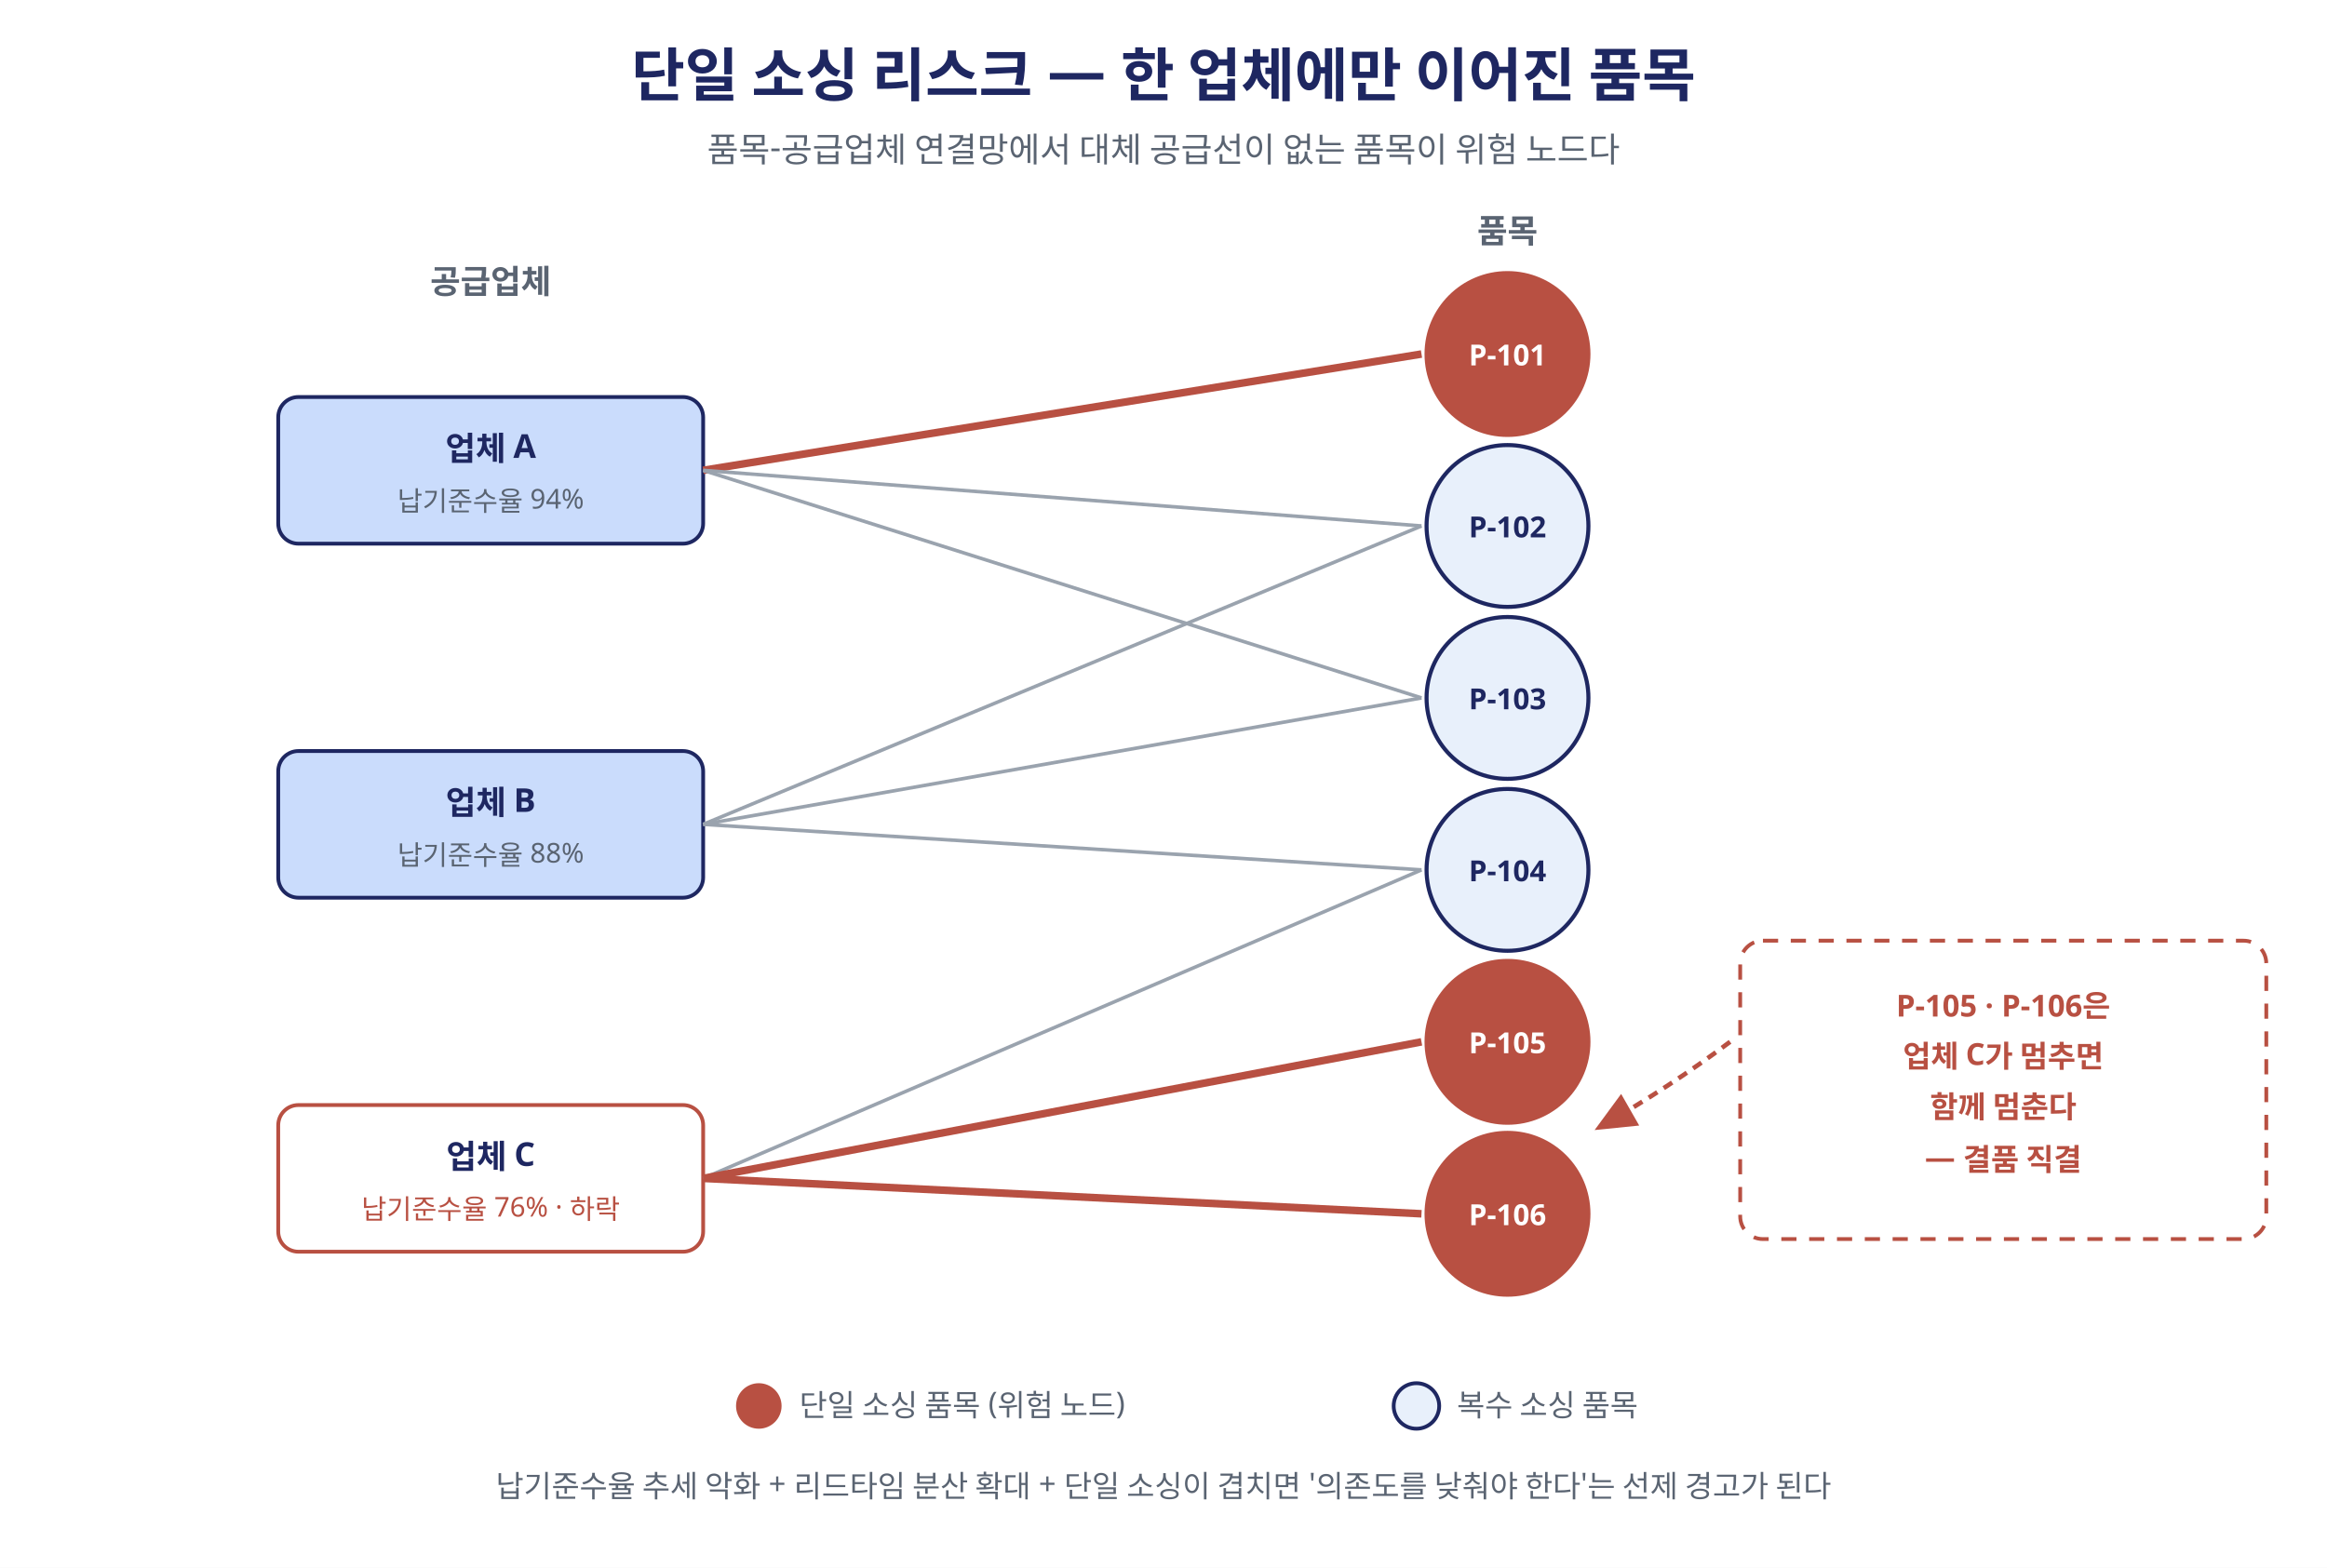
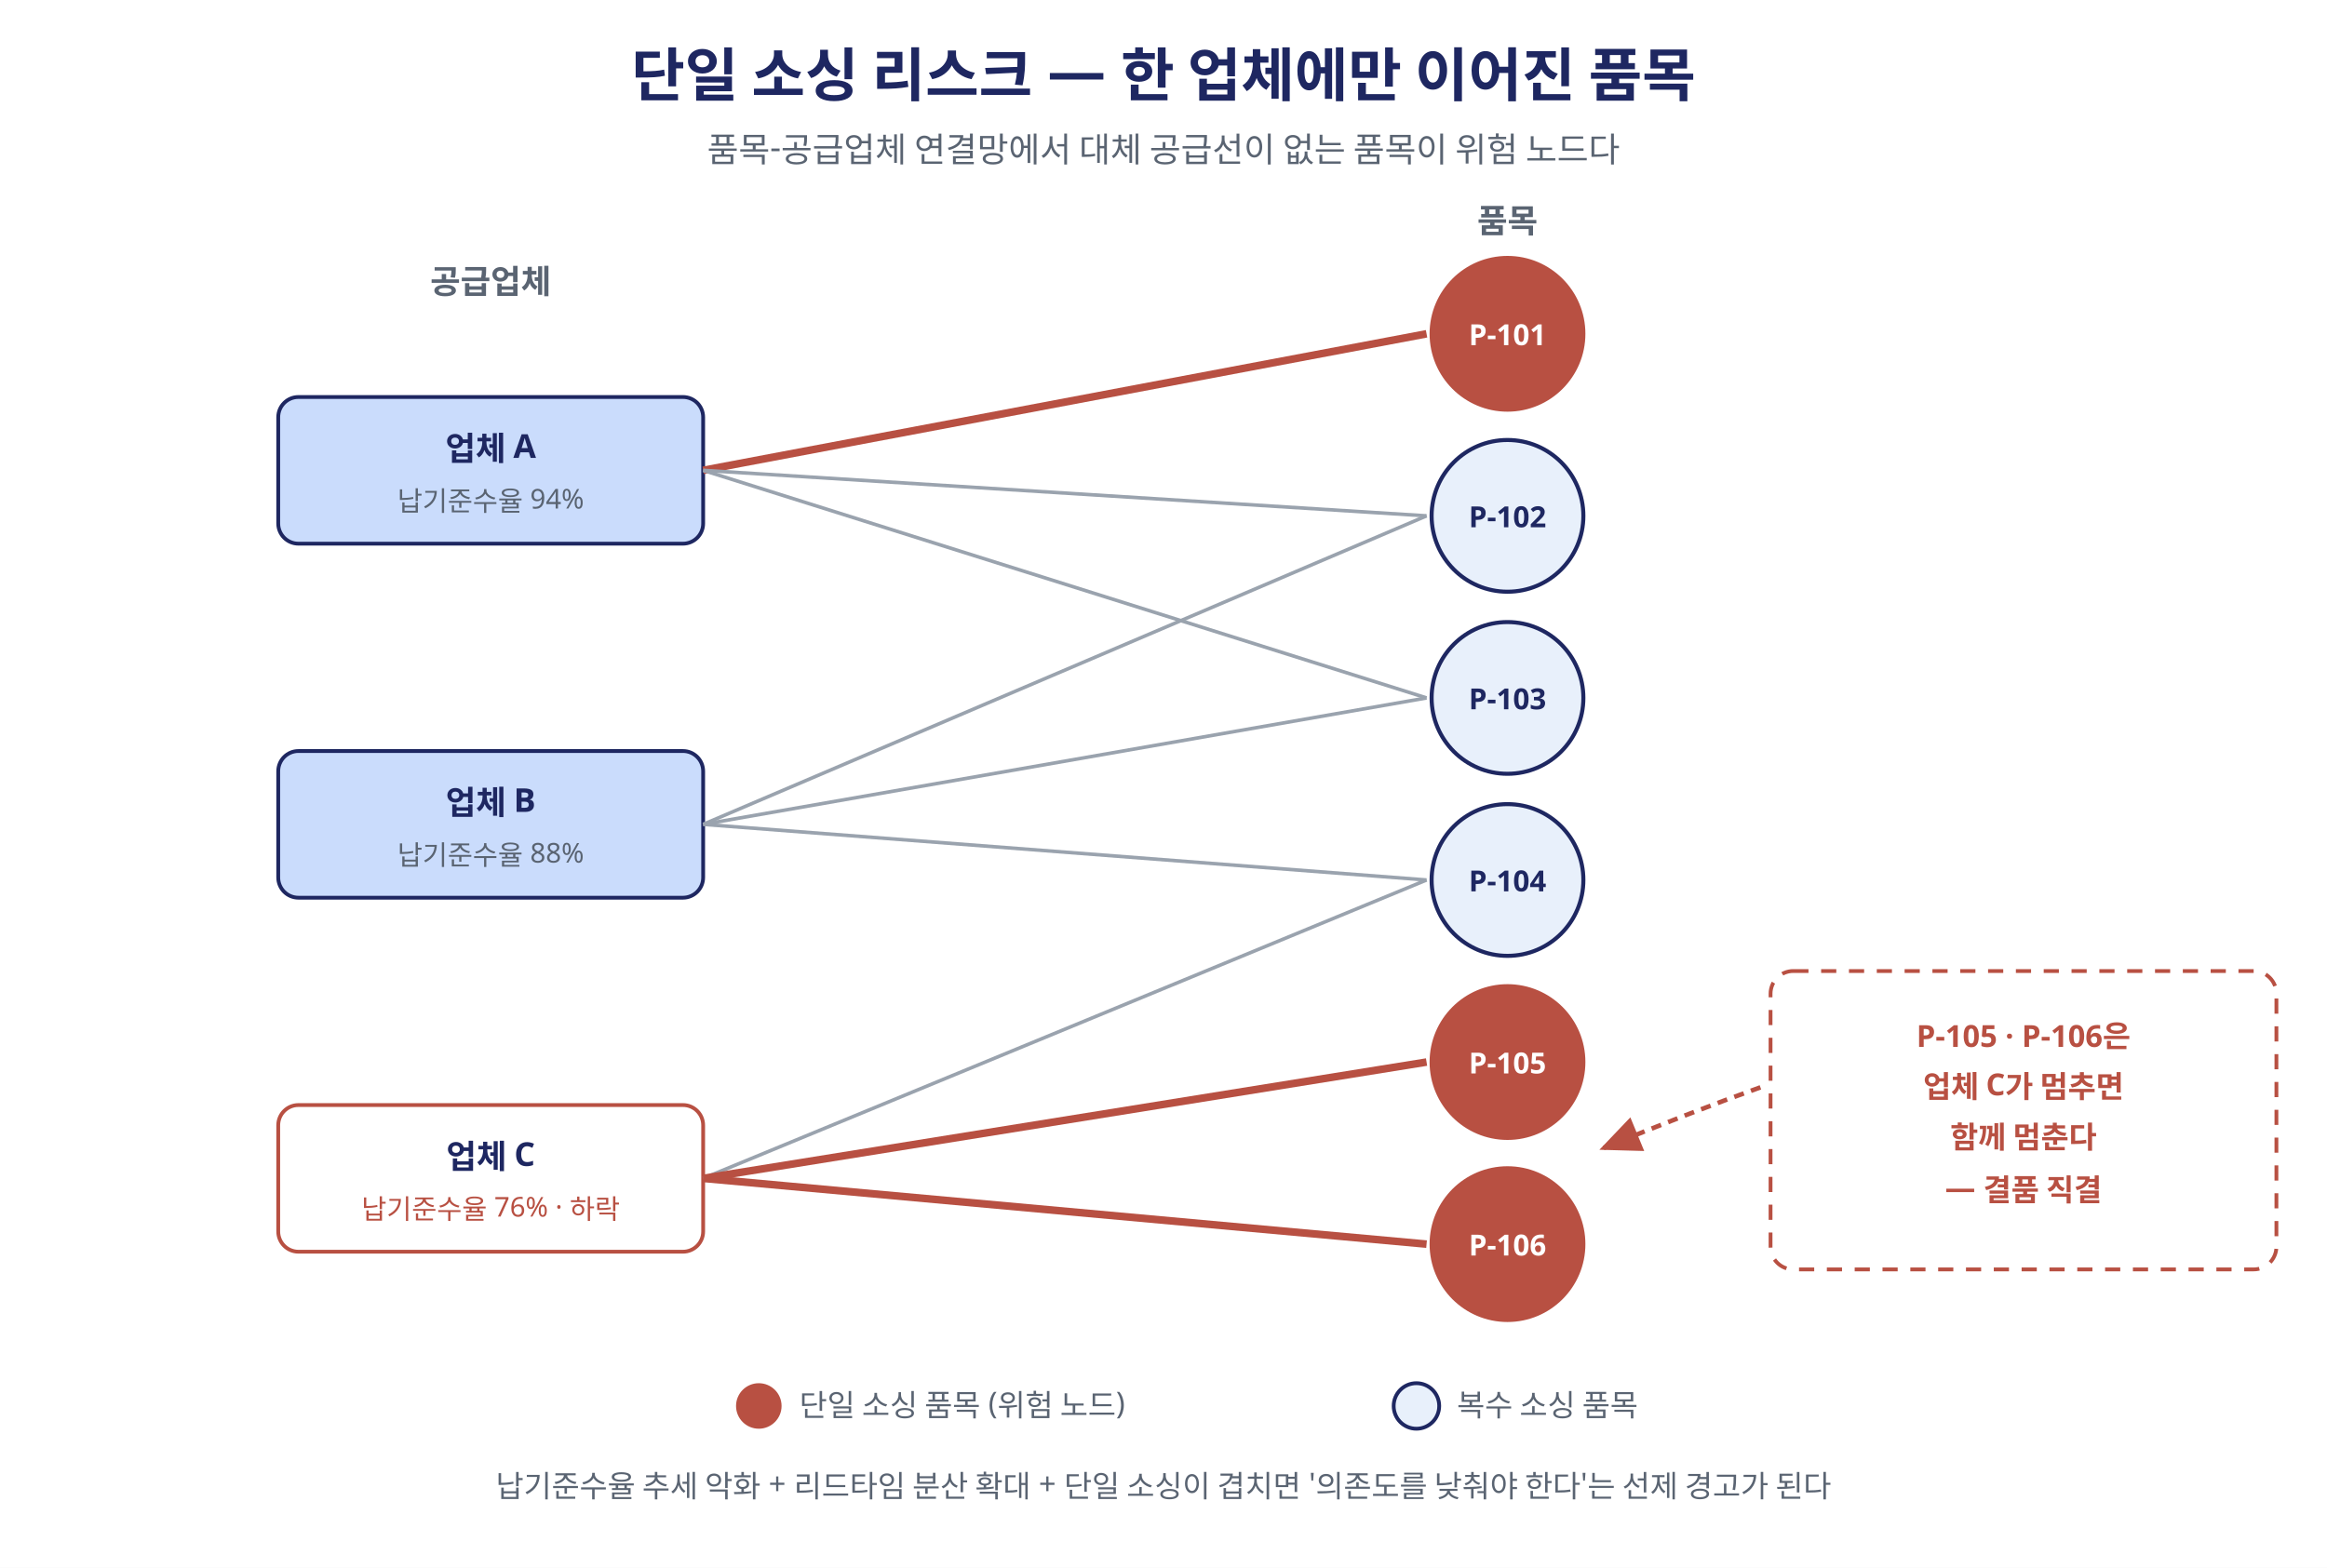
<svg xmlns="http://www.w3.org/2000/svg" width="920" height="620" viewBox="0 0 920 620">
  <rect width="920" height="620" fill="#FFFFFF" />
  <defs>
    <marker id="ah" markerWidth="10" markerHeight="8" refX="8" refY="4" orient="auto">
      <path d="M0,0 L9,4 L0,8 z" fill="#1E2761" />
    </marker>
    <marker id="ahT" markerWidth="10" markerHeight="8" refX="8" refY="4" orient="auto">
      <path d="M0,0 L9,4 L0,8 z" fill="#028090" />
    </marker>
    <marker id="ahA" markerWidth="10" markerHeight="8" refX="8" refY="4" orient="auto">
      <path d="M0,0 L9,4 L0,8 z" fill="#B85042" />
    </marker>
    <marker id="ahG" markerWidth="10" markerHeight="8" refX="8" refY="4" orient="auto">
      <path d="M0,0 L9,4 L0,8 z" fill="#5A6472" />
    </marker>
  </defs>
  <text x="460.0" y="38" font-family="NanumGothic" font-size="23" font-weight="bold" fill="#1E2761" text-anchor="middle">단일 소싱 리스크 — 한 업체에만 이어진 품목</text>
  <text x="460.0" y="64" font-family="NanumGothic" font-size="13.5" font-weight="normal" fill="#5A6472" text-anchor="middle">품목-공급업체 연결망에서 대체 공급선이 없는 품목이 위험 노드다</text>
  <text x="194.0" y="116" font-family="NanumGothic" font-size="13" font-weight="bold" fill="#5A6472" text-anchor="middle">공급업체</text>
  <rect x="110" y="157.0" width="168" height="58" rx="8" fill="#CADCFC" stroke="#1E2761" stroke-width="1.5" />
  <text x="194.0" y="182" font-family="NanumGothic" font-size="13" font-weight="bold" fill="#1E2761" text-anchor="middle">업체 A</text>
  <text x="194.0" y="202" font-family="NanumGothic" font-size="10.8" font-weight="normal" fill="#5A6472" text-anchor="middle">납기준수율 94%</text>
  <rect x="110" y="297.0" width="168" height="58" rx="8" fill="#CADCFC" stroke="#1E2761" stroke-width="1.5" />
  <text x="194.0" y="322" font-family="NanumGothic" font-size="13" font-weight="bold" fill="#1E2761" text-anchor="middle">업체 B</text>
  <text x="194.0" y="342" font-family="NanumGothic" font-size="10.8" font-weight="normal" fill="#5A6472" text-anchor="middle">납기준수율 88%</text>
  <rect x="110" y="437.0" width="168" height="58" rx="8" fill="#FFFFFF" stroke="#B85042" stroke-width="1.5" />
  <text x="194.0" y="462" font-family="NanumGothic" font-size="13" font-weight="bold" fill="#1E2761" text-anchor="middle">업체 C</text>
  <text x="194.0" y="482" font-family="NanumGothic" font-size="10.8" font-weight="normal" fill="#B85042" text-anchor="middle">납기준수율 76% · 하락</text>
-   <text x="596" y="96" font-family="NanumGothic" font-size="13" font-weight="bold" fill="#5A6472" text-anchor="middle">품목</text>
-   <line x1="278" y1="186" x2="562" y2="140" stroke="#B85042" stroke-width="3" />
-   <line x1="278" y1="186" x2="562" y2="208" stroke="#9AA3AE" stroke-width="1.4" />
-   <line x1="278" y1="186" x2="562" y2="276" stroke="#9AA3AE" stroke-width="1.4" />
-   <line x1="278" y1="326" x2="562" y2="208" stroke="#9AA3AE" stroke-width="1.4" />
-   <line x1="278" y1="326" x2="562" y2="276" stroke="#9AA3AE" stroke-width="1.4" />
-   <line x1="278" y1="326" x2="562" y2="344" stroke="#9AA3AE" stroke-width="1.4" />
-   <line x1="278" y1="466" x2="562" y2="344" stroke="#9AA3AE" stroke-width="1.4" />
-   <line x1="278" y1="466" x2="562" y2="412" stroke="#B85042" stroke-width="3" />
-   <line x1="278" y1="466" x2="562" y2="480" stroke="#B85042" stroke-width="3" />
-   <circle cx="596" cy="140" r="32" fill="#B85042" stroke="#B85042" stroke-width="1.6" />
-   <text x="596" y="144.5" font-family="NanumGothic" font-size="11.5" font-weight="bold" fill="#FFFFFF" text-anchor="middle">P-101</text>
-   <circle cx="596" cy="208" r="32" fill="#E8F0FB" stroke="#1E2761" stroke-width="1.6" />
-   <text x="596" y="212.5" font-family="NanumGothic" font-size="11.5" font-weight="bold" fill="#1E2761" text-anchor="middle">P-102</text>
-   <circle cx="596" cy="276" r="32" fill="#E8F0FB" stroke="#1E2761" stroke-width="1.6" />
+   <text x="596" y="92" font-family="NanumGothic" font-size="13" font-weight="bold" fill="#5A6472" text-anchor="middle">품목</text>
+   <line x1="278" y1="186" x2="564" y2="132" stroke="#B85042" stroke-width="3" />
+   <line x1="278" y1="186" x2="564" y2="204" stroke="#9AA3AE" stroke-width="1.4" />
+   <line x1="278" y1="186" x2="564" y2="276" stroke="#9AA3AE" stroke-width="1.4" />
+   <line x1="278" y1="326" x2="564" y2="204" stroke="#9AA3AE" stroke-width="1.4" />
+   <line x1="278" y1="326" x2="564" y2="276" stroke="#9AA3AE" stroke-width="1.4" />
+   <line x1="278" y1="326" x2="564" y2="348" stroke="#9AA3AE" stroke-width="1.4" />
+   <line x1="278" y1="466" x2="564" y2="348" stroke="#9AA3AE" stroke-width="1.4" />
+   <line x1="278" y1="466" x2="564" y2="420" stroke="#B85042" stroke-width="3" />
+   <line x1="278" y1="466" x2="564" y2="492" stroke="#B85042" stroke-width="3" />
+   <circle cx="596" cy="132" r="30" fill="#B85042" stroke="#B85042" stroke-width="1.6" />
+   <text x="596" y="136.5" font-family="NanumGothic" font-size="11.5" font-weight="bold" fill="#FFFFFF" text-anchor="middle">P-101</text>
+   <circle cx="596" cy="204" r="30" fill="#E8F0FB" stroke="#1E2761" stroke-width="1.6" />
+   <text x="596" y="208.5" font-family="NanumGothic" font-size="11.5" font-weight="bold" fill="#1E2761" text-anchor="middle">P-102</text>
+   <circle cx="596" cy="276" r="30" fill="#E8F0FB" stroke="#1E2761" stroke-width="1.6" />
  <text x="596" y="280.5" font-family="NanumGothic" font-size="11.5" font-weight="bold" fill="#1E2761" text-anchor="middle">P-103</text>
-   <circle cx="596" cy="344" r="32" fill="#E8F0FB" stroke="#1E2761" stroke-width="1.6" />
-   <text x="596" y="348.5" font-family="NanumGothic" font-size="11.5" font-weight="bold" fill="#1E2761" text-anchor="middle">P-104</text>
-   <circle cx="596" cy="412" r="32" fill="#B85042" stroke="#B85042" stroke-width="1.6" />
-   <text x="596" y="416.5" font-family="NanumGothic" font-size="11.5" font-weight="bold" fill="#FFFFFF" text-anchor="middle">P-105</text>
-   <circle cx="596" cy="480" r="32" fill="#B85042" stroke="#B85042" stroke-width="1.6" />
-   <text x="596" y="484.5" font-family="NanumGothic" font-size="11.5" font-weight="bold" fill="#FFFFFF" text-anchor="middle">P-106</text>
-   <rect x="688" y="372" width="208" height="118" rx="9" fill="#FFFFFF" stroke="#B85042" stroke-width="1.5" stroke-dasharray="6,5" />
-   <text x="792" y="402" font-family="NanumGothic" font-size="12" font-weight="bold" fill="#B85042" text-anchor="middle">P-105 · P-106은</text>
-   <text x="792" y="422" font-family="NanumGothic" font-size="12" font-weight="bold" fill="#B85042" text-anchor="middle">업체 C가 멈추면</text>
-   <text x="792" y="442" font-family="NanumGothic" font-size="12" font-weight="bold" fill="#B85042" text-anchor="middle">함께 멈춘다</text>
-   <text x="792" y="462" font-family="NanumGothic" font-size="12" font-weight="bold" fill="#B85042" text-anchor="middle">— 결품 직결</text>
-   <path d="M684,412 Q660,430 632,446" fill="none" stroke="#B85042" stroke-width="1.8" marker-end="url(#ahA)" stroke-dasharray="4,3" />
+   <circle cx="596" cy="348" r="30" fill="#E8F0FB" stroke="#1E2761" stroke-width="1.6" />
+   <text x="596" y="352.5" font-family="NanumGothic" font-size="11.5" font-weight="bold" fill="#1E2761" text-anchor="middle">P-104</text>
+   <circle cx="596" cy="420" r="30" fill="#B85042" stroke="#B85042" stroke-width="1.6" />
+   <text x="596" y="424.5" font-family="NanumGothic" font-size="11.5" font-weight="bold" fill="#FFFFFF" text-anchor="middle">P-105</text>
+   <circle cx="596" cy="492" r="30" fill="#B85042" stroke="#B85042" stroke-width="1.6" />
+   <text x="596" y="496.5" font-family="NanumGothic" font-size="11.5" font-weight="bold" fill="#FFFFFF" text-anchor="middle">P-106</text>
+   <rect x="700" y="384" width="200" height="118" rx="9" fill="#FFFFFF" stroke="#B85042" stroke-width="1.5" stroke-dasharray="6,5" />
+   <text x="800" y="414" font-family="NanumGothic" font-size="12" font-weight="bold" fill="#B85042" text-anchor="middle">P-105 · P-106은</text>
+   <text x="800" y="434" font-family="NanumGothic" font-size="12" font-weight="bold" fill="#B85042" text-anchor="middle">업체 C가 멈추면</text>
+   <text x="800" y="454" font-family="NanumGothic" font-size="12" font-weight="bold" fill="#B85042" text-anchor="middle">함께 멈춘다</text>
+   <text x="800" y="474" font-family="NanumGothic" font-size="12" font-weight="bold" fill="#B85042" text-anchor="middle">— 결품 직결</text>
+   <path d="M696,430 Q668,440 634,454" fill="none" stroke="#B85042" stroke-width="1.8" marker-end="url(#ahA)" stroke-dasharray="4,3" />
  <circle cx="300" cy="556" r="9" fill="#B85042" />
  <text x="316" y="560" font-family="NanumGothic" font-size="12" font-weight="normal" fill="#5A6472" text-anchor="start">단일 소싱 품목 (위험 노드)</text>
  <circle cx="560" cy="556" r="9" fill="#E8F0FB" stroke="#1E2761" stroke-width="1.5" />
  <text x="576" y="560" font-family="NanumGothic" font-size="12" font-weight="normal" fill="#5A6472" text-anchor="start">복수 소싱 품목</text>
  <text x="460.0" y="592" font-family="NanumGothic" font-size="12" font-weight="normal" fill="#5A6472" text-anchor="middle">납기준수율 추세 악화 + 리드타임 분산 확대 + 단일 소싱이 겹치면 '의존도를 낮춰야 한다'는 선제 경고가 된다</text>
</svg>
